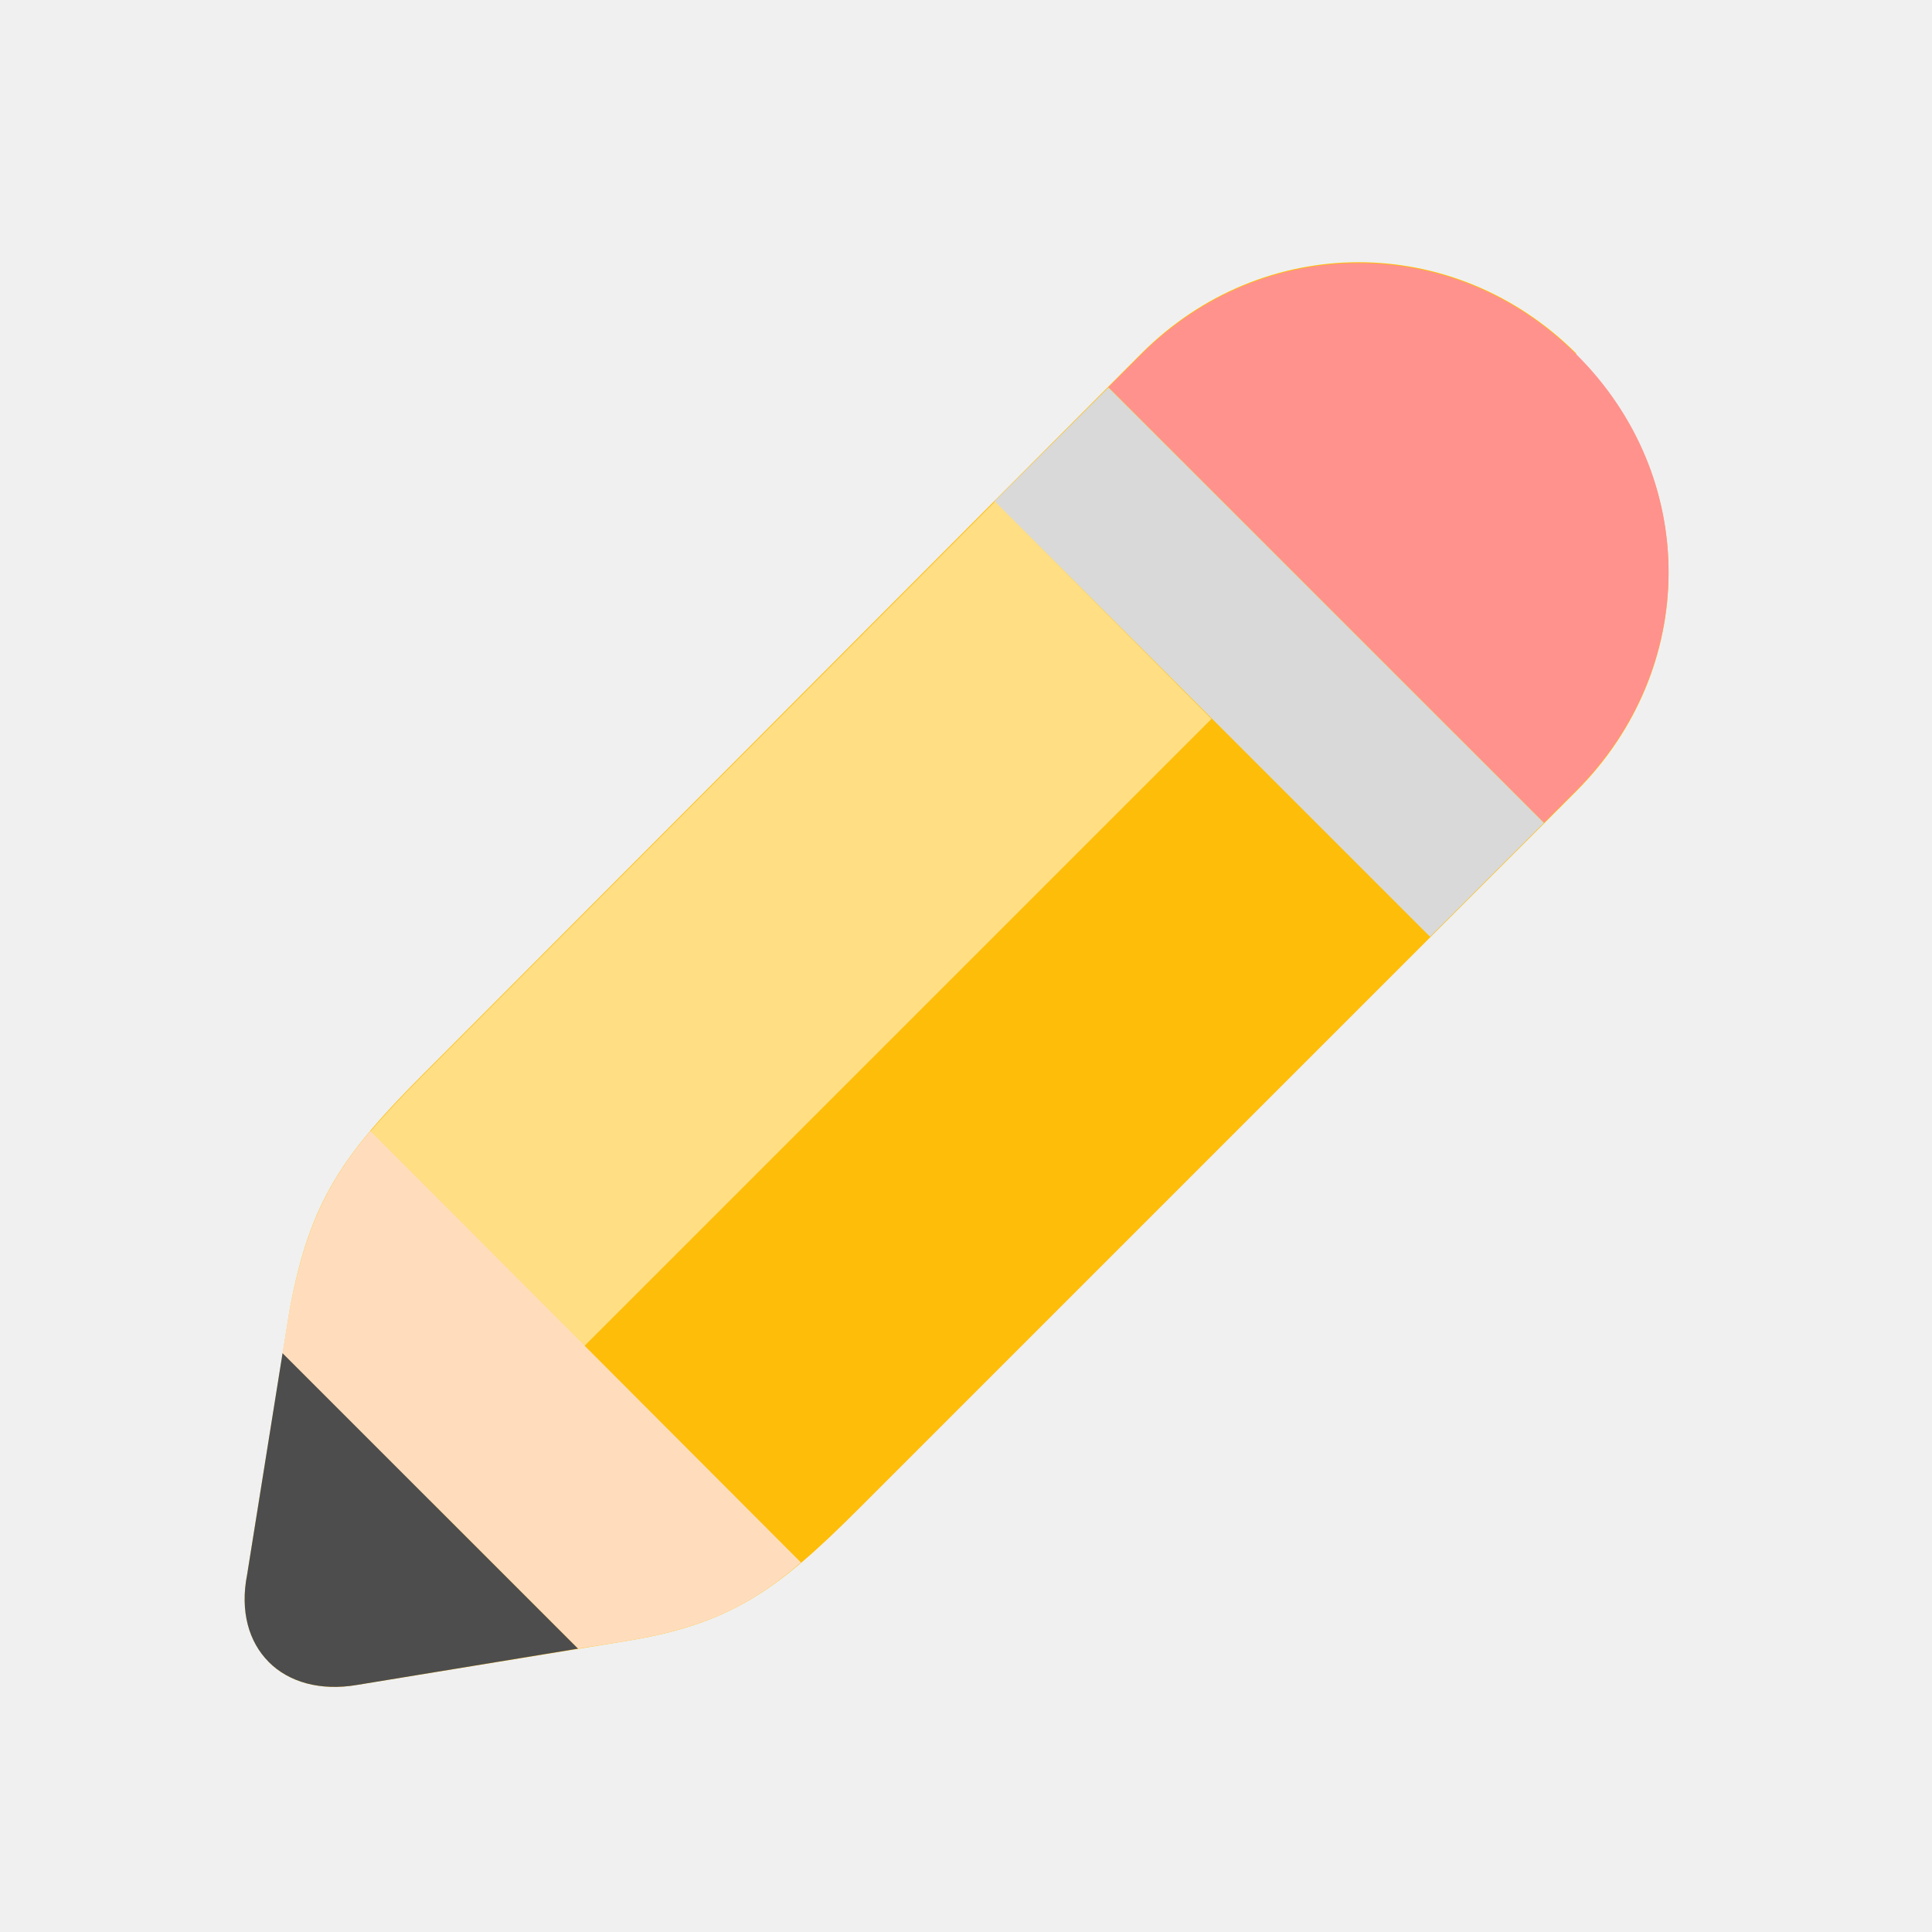
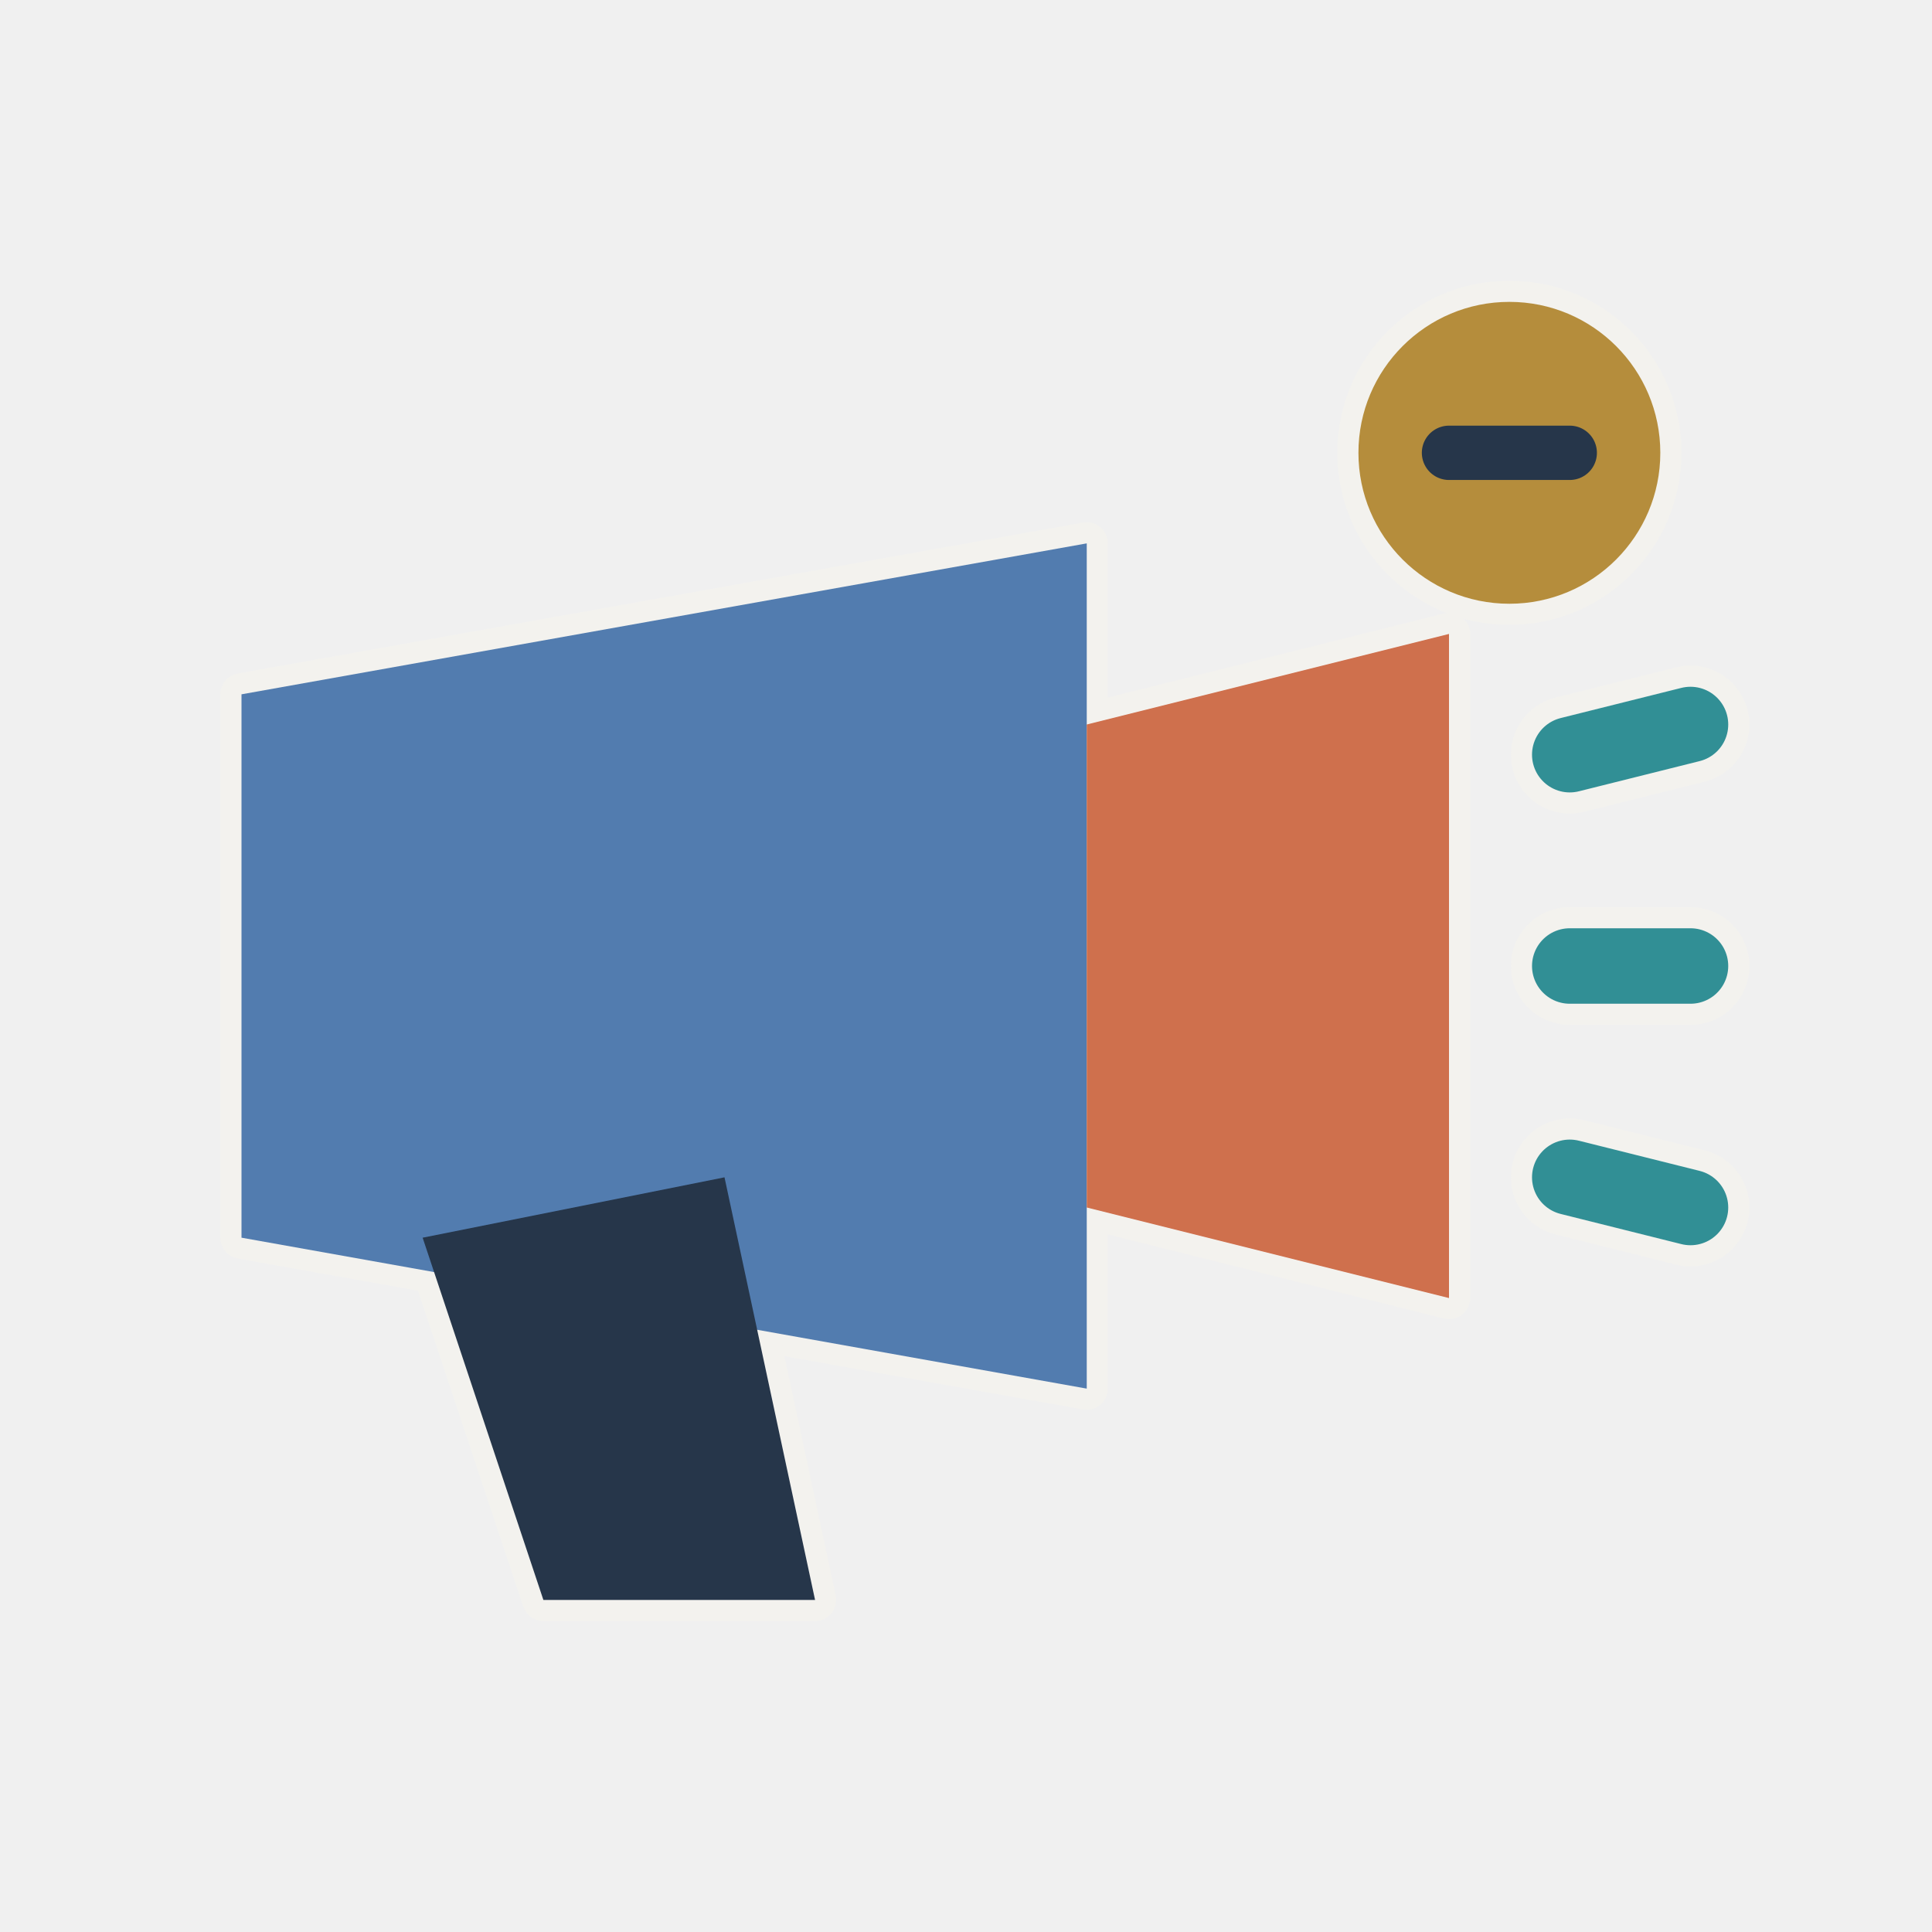
- <svg xmlns="http://www.w3.org/2000/svg" width="24" height="24" viewBox="0 0 24 24" fill="none">
-   <path d="M19.58 4.39C18.05 2.87 15.68 2.89 14.18 4.39L5.27 13.33C4.26 14.34 3.85 14.92 3.6 16.26L3.07 19.56C2.89 20.47 3.51 21.09 4.44 20.93L7.75 20.39C9.07 20.18 9.65 19.76 10.66 18.75L19.58 9.83C21.1 8.31 21.12 5.94 19.58 4.41V4.39Z" fill="#FEBD08" />
-   <path d="M19.58 9.82C21.1 8.3 21.12 5.93 19.58 4.4C18.05 2.88 15.68 2.9 14.18 4.4L13.77 4.81L19.18 10.22L19.58 9.82Z" fill="#FF928C" />
-   <path d="M13.769 4.813L12.355 6.227L17.765 11.637L19.179 10.222L13.769 4.813Z" fill="#D9D9D9" />
-   <path opacity="0.5" d="M12.36 6.23L5.27 13.34C4.26 14.35 3.85 14.93 3.6 16.27L3.07 19.57C2.98 20.02 3.09 20.4 3.33 20.65L15.05 8.93L12.36 6.23Z" fill="white" />
-   <path d="M4.6 14.05C4.06 14.69 3.79 15.27 3.6 16.26L3.51 16.81L7.18 20.48L7.75 20.39C8.74 20.23 9.31 19.96 9.95 19.41L4.6 14.05Z" fill="#FFDDBC" />
-   <path d="M3.51 16.81L3.07 19.56C2.89 20.47 3.51 21.09 4.44 20.93L7.18 20.48L3.51 16.81Z" fill="#4D4D4D" />
+ <svg xmlns="http://www.w3.org/2000/svg" width="64" height="64" viewBox="0 0 64 64" fill="none" stroke-linecap="round" stroke-linejoin="round" role="img" aria-labelledby="title">
+   <g aria-hidden="true">
+     <path d="M8 23L36 18L36 46L8 41Z" fill="#F3F2EE" stroke="#F3F2EE" stroke-width="1.4" />
+     <path d="M36 24L48 21L48 43L36 40Z" fill="#F3F2EE" stroke="#F3F2EE" stroke-width="1.4" />
+     <path d="M14 41L18 53L27 53L24 39Z" fill="#F3F2EE" stroke="#F3F2EE" stroke-width="1.4" />
+     <path d="M52 25L56 24" fill="none" stroke="#F3F2EE" stroke-width="3.9" />
+     <path d="M52 32L56 32" fill="none" stroke="#F3F2EE" stroke-width="3.9" />
+     <path d="M52 39L56 40" fill="none" stroke="#F3F2EE" stroke-width="3.9" />
+     <circle cx="50" cy="15" r="5" fill="#F3F2EE" stroke="#F3F2EE" stroke-width="1.4" />
+     <path d="M48 15L52 15" fill="none" stroke="#F3F2EE" stroke-width="3.2" />
+   </g>
+   <g>
+     <path d="M8 23L36 18L36 46L8 41Z" fill="#527CAF" stroke="none" stroke-width="2.5" />
+     <path d="M36 24L48 21L48 43L36 40Z" fill="#CF704D" stroke="none" stroke-width="2.5" />
+     <path d="M14 41L18 53L27 53L24 39Z" fill="#26364A" stroke="none" stroke-width="2.5" />
+     <path d="M52 25L56 24" fill="none" stroke="#318F95" stroke-width="2.5" />
+     <path d="M52 32L56 32" fill="none" stroke="#318F95" stroke-width="2.5" />
+     <path d="M52 39L56 40" fill="none" stroke="#318F95" stroke-width="2.5" />
+     <circle cx="50" cy="15" r="5" fill="#B58D3C" stroke="none" stroke-width="2.5" />
+     <path d="M48 15L52 15" fill="none" stroke="#26364A" stroke-width="1.8" />
+   </g>
</svg>
